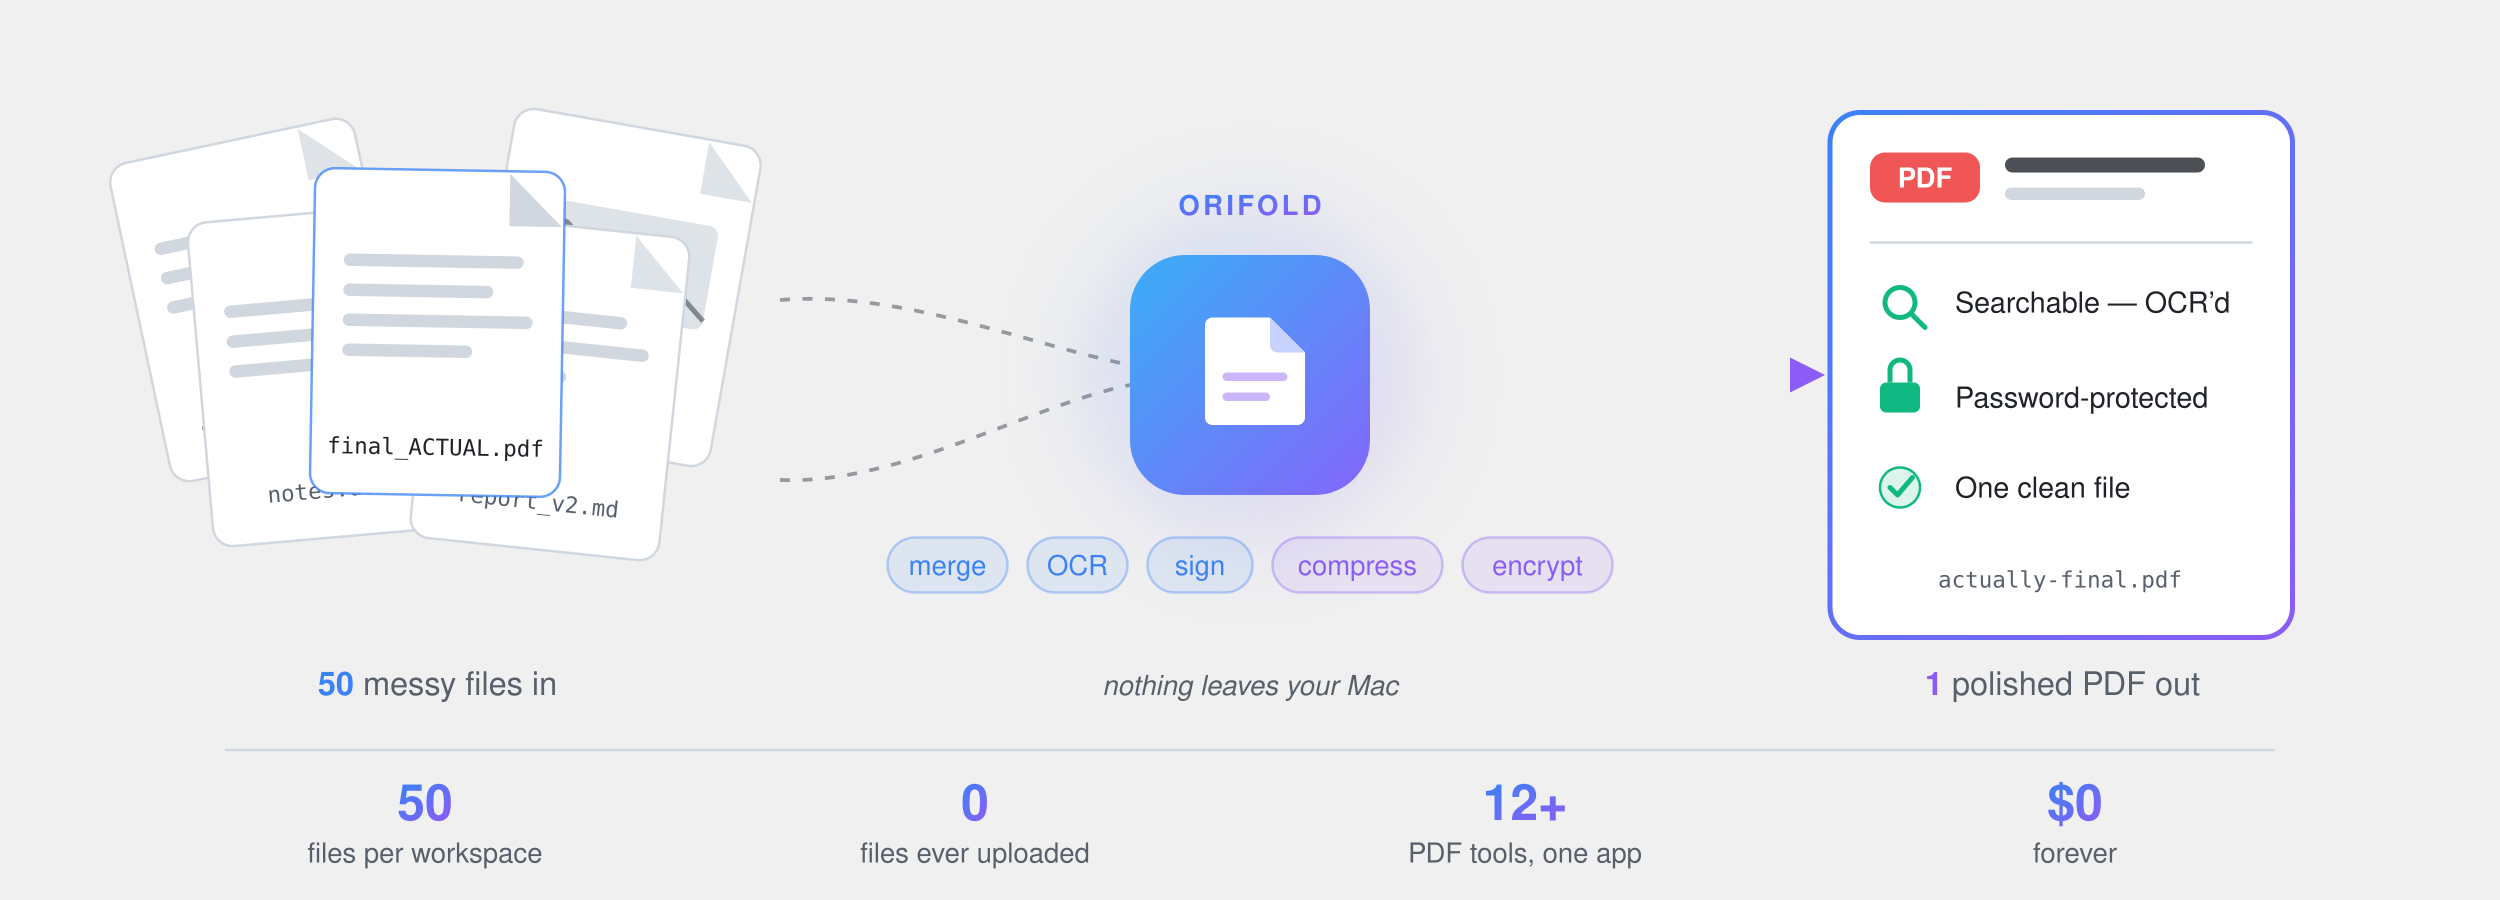
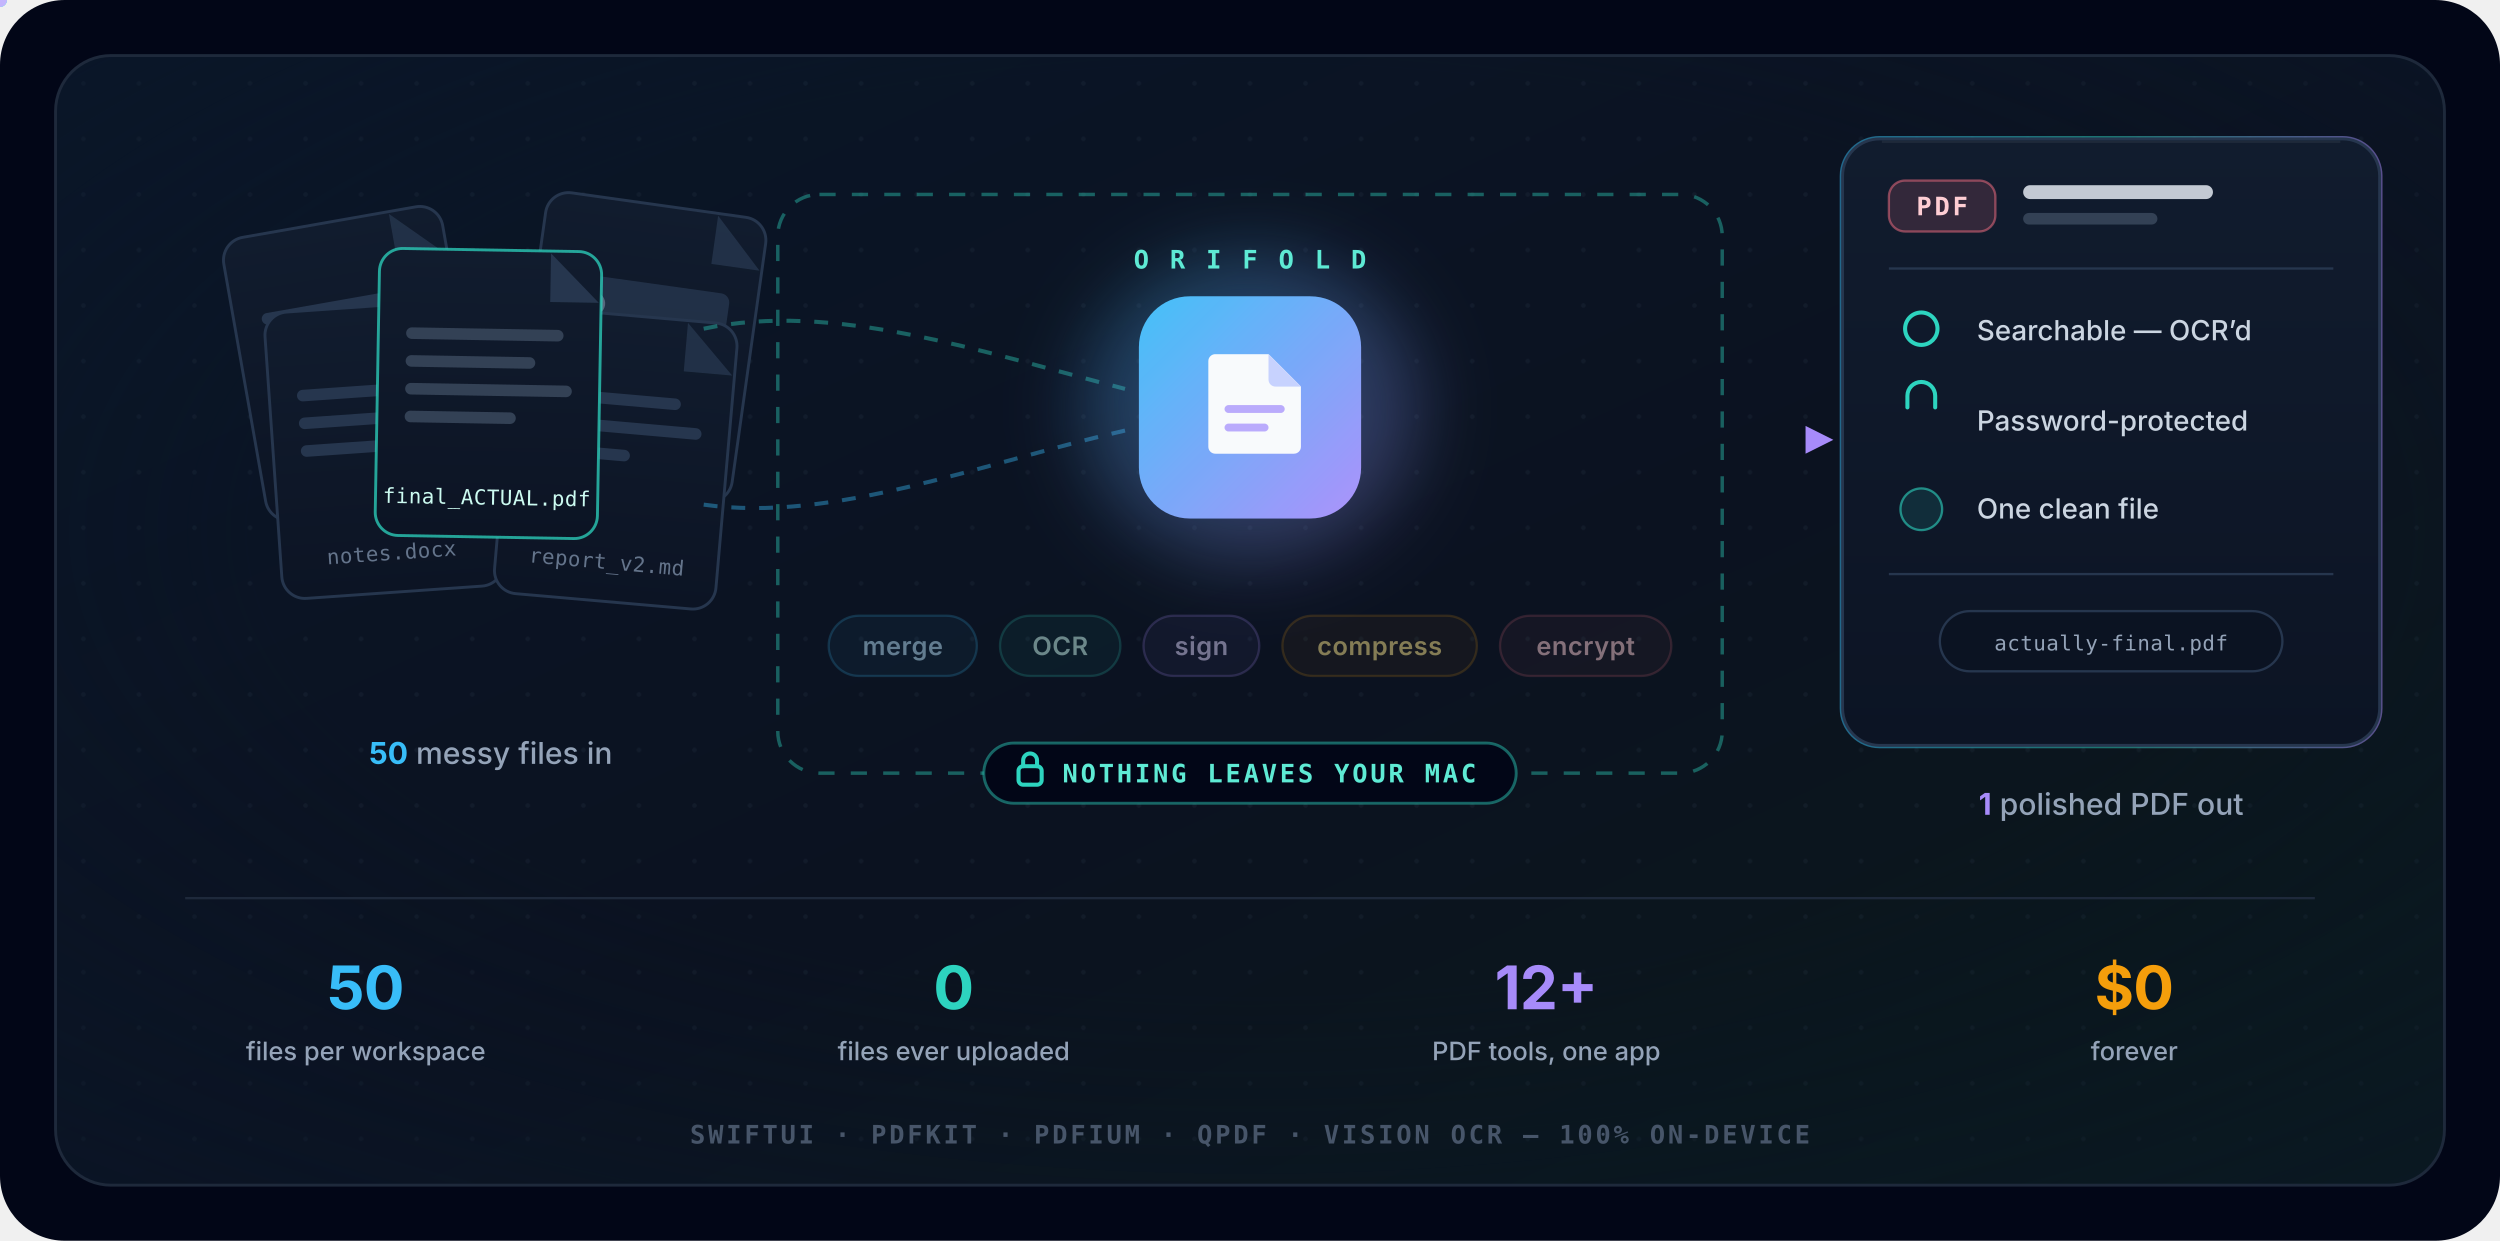
- <svg xmlns="http://www.w3.org/2000/svg" viewBox="0 0 1000 360" font-family="-apple-system,'Segoe UI',Helvetica,Arial,sans-serif" role="img" aria-label="Orifold: 50 messy files go into the Orifold app and come out as one polished, searchable, password-protected PDF — up to 50 files per workspace, 0 files ever uploaded, 12+ PDF tools in one app, $0 forever">
+ <svg xmlns="http://www.w3.org/2000/svg" viewBox="0 0 1080 536" role="img" aria-labelledby="heroTitle heroDesc">
  <defs>
-     <linearGradient id="gradMark" x1="0" y1="0" x2="1" y2="1">
-       <stop offset="0" stop-color="#3B82F6" />
-       <stop offset="1" stop-color="#8B5CF6" />
-     </linearGradient>
-     <linearGradient id="gradApp" x1="0" y1="0" x2="1" y2="1">
-       <stop offset="0" stop-color="#2DA9F7" />
-       <stop offset="1" stop-color="#7C5CFB" />
-     </linearGradient>
-     <filter id="glow" x="-60%" y="-60%" width="220%" height="220%">
-       <feGaussianBlur stdDeviation="18" />
+     <linearGradient id="hPanel" x1="0" y1="0" x2="1" y2="1">
+       <stop offset="0" stop-color="#0A1628" />
+       <stop offset="0.55" stop-color="#0B1220" />
+       <stop offset="1" stop-color="#0A1A1A" />
+     </linearGradient>
+     <linearGradient id="hCard" x1="0" y1="0" x2="0" y2="1">
+       <stop offset="0" stop-color="#111C2E" />
+       <stop offset="1" stop-color="#0C1424" />
+     </linearGradient>
+     <linearGradient id="hFlow" x1="0" y1="0" x2="1" y2="0">
+       <stop offset="0" stop-color="#38BDF8" />
+       <stop offset="0.5" stop-color="#2DD4BF" />
+       <stop offset="1" stop-color="#A78BFA" />
+     </linearGradient>
+     <linearGradient id="hApp" x1="0" y1="0" x2="1" y2="1">
+       <stop offset="0" stop-color="#38BDF8" />
+       <stop offset="1" stop-color="#A78BFA" />
+     </linearGradient>
+     <radialGradient id="hFade" cx="0.5" cy="0.42" r="0.9">
+       <stop offset="0.45" stop-color="#0A1628" stop-opacity="0" />
+       <stop offset="1" stop-color="#0A1628" stop-opacity="0.75" />
+     </radialGradient>
+     <pattern id="hDots" x="24" y="24" width="24" height="24" patternUnits="userSpaceOnUse">
+       <circle cx="12" cy="12" r="1" fill="#334155" opacity="0.18" />
+     </pattern>
+     <filter id="hGlow" x="-60%" y="-60%" width="220%" height="220%">
+       <feGaussianBlur stdDeviation="16" />
    </filter>
+     <style>
+       .eye   { font: 700 11px ui-monospace, "SF Mono", Menlo, Consolas, monospace; letter-spacing: 1.2px; }
+       .code  { font: 500 9px ui-monospace, "SF Mono", Menlo, Consolas, monospace; letter-spacing: 0.2px; }
+       .body  { font: 450 13px ui-sans-serif, system-ui, -apple-system, "Segoe UI", sans-serif; fill: #94A3B8; }
+       .chip  { font: 600 11px ui-sans-serif, system-ui, -apple-system, "Segoe UI", sans-serif; letter-spacing: 0.2px; }
+       .item  { font: 500 12px ui-sans-serif, system-ui, -apple-system, "Segoe UI", sans-serif; fill: #CBD5E1; }
+       .stat  { font: 700 26px ui-sans-serif, system-ui, -apple-system, "Segoe UI", sans-serif; letter-spacing: -0.3px; }
+       .lbl   { font: 500 11px ui-sans-serif, system-ui, -apple-system, "Segoe UI", sans-serif; fill: #94A3B8; }
+       .ico   { stroke-width: 1.75; stroke-linecap: round; stroke-linejoin: round; fill: none; }
+ 
+       @keyframes bob    { 0%,100% { transform: translateY(0) }    50% { transform: translateY(-7px) } }
+       @keyframes bobLo  { 0%,100% { transform: translateY(0) }    50% { transform: translateY(-4px) } }
+       @keyframes flow   { to { stroke-dashoffset: -24 } }
+       @keyframes ants   { to { stroke-dashoffset: -28 } }
+       @keyframes breathe{ 0%,100% { opacity: 0.22 }               50% { opacity: 0.5 } }
+       @keyframes pillseq{ 0%,18%,100% { opacity: 0.5 }            6%,10% { opacity: 1 } }
+       @keyframes edge   { 0%,100% { opacity: 0.35 }               50% { opacity: 0.9 } }
+       @keyframes draw   { to { stroke-dashoffset: 0 } }
+       @keyframes fadeup { from { opacity: 0; transform: translateY(10px) } to { opacity: 1; transform: translateY(0) } }
+ 
+       .bob1 { animation: bob    6.2s ease-in-out infinite; }
+       .bob2 { animation: bobLo  7.4s ease-in-out infinite 0.8s; }
+       .bob3 { animation: bobLo  5.6s ease-in-out infinite 1.6s; }
+       .bob4 { animation: bob    6.8s ease-in-out infinite 2.4s; }
+       .bob5 { animation: bob    5.2s ease-in-out infinite 1.1s; }
+       .flowline { stroke-dasharray: 6 6; animation: flow 1.5s linear infinite; }
+       .boundary { stroke-dasharray: 7 7; animation: ants 2.8s linear infinite; }
+       .halo     { animation: breathe 4.5s ease-in-out infinite; }
+       .cardedge { animation: edge 4.5s ease-in-out infinite; }
+       .pill { animation: pillseq 7.5s ease-in-out infinite; opacity: 0.5; }
+       .p1 { animation-delay: 0s }   .p2 { animation-delay: 1.5s } .p3 { animation-delay: 3s }
+       .p4 { animation-delay: 4.5s } .p5 { animation-delay: 6s }
+       .tick { stroke-dasharray: 60; stroke-dashoffset: 60; animation: draw 0.9s ease-out forwards; }
+       .t1 { animation-delay: 0.5s } .t2 { animation-delay: 0.9s } .t3 { animation-delay: 1.3s }
+       .rise { animation: fadeup 0.9s cubic-bezier(0.2, 0.7, 0.3, 1) both; }
+       .r1 { animation-delay: 0.15s } .r2 { animation-delay: 0.3s } .r3 { animation-delay: 0.45s } .r4 { animation-delay: 0.6s }
+ 
+       @media (prefers-reduced-motion: reduce) {
+         * { animation: none !important; }
+         .pill { opacity: 1; }
+         .tick { stroke-dashoffset: 0; }
+         .particle { display: none; }
+       }
+     </style>
  </defs>
-   <g>
-     <g transform="translate(55,55) rotate(-12 50 65)">
-       <rect width="100" height="130" rx="8" fill="#ffffff" stroke="#d0d7de" />
-       <path d="M78 1 L99 22 L78 22 Z" fill="#d0d7de" opacity="0.7" />
-       <rect x="12" y="34" width="62" height="5" rx="2.5" fill="#d0d7de" />
-       <rect x="12" y="46" width="74" height="5" rx="2.5" fill="#d0d7de" />
-       <rect x="12" y="58" width="50" height="5" rx="2.5" fill="#d0d7de" />
-       <text x="50" y="114" text-anchor="middle" font-size="9" font-family="ui-monospace,SFMono-Regular,Menlo,monospace" fill="#57606a">scan_0042.jpg</text>
-     </g>
-     <g transform="translate(195,50) rotate(10 50 65)">
-       <rect width="100" height="130" rx="8" fill="#ffffff" stroke="#d0d7de" />
-       <path d="M78 1 L99 22 L78 22 Z" fill="#d0d7de" opacity="0.7" />
-       <rect x="12" y="34" width="76" height="42" rx="4" fill="#d0d7de" opacity="0.7" />
-       <circle cx="26" cy="46" r="5" fill="#57606a" opacity="0.7" />
-       <path d="M16 70 L38 52 L54 66 L68 56 L88 72" stroke="#57606a" stroke-width="2" fill="none" opacity="0.7" />
-       <text x="50" y="114" text-anchor="middle" font-size="9" font-family="ui-monospace,SFMono-Regular,Menlo,monospace" fill="#57606a">IMG_2941.png</text>
-     </g>
-     <g transform="translate(80,85) rotate(-5 50 65)">
-       <rect width="100" height="130" rx="8" fill="#ffffff" stroke="#d0d7de" />
-       <path d="M78 1 L99 22 L78 22 Z" fill="#d0d7de" opacity="0.7" />
-       <rect x="12" y="34" width="70" height="5" rx="2.5" fill="#d0d7de" />
-       <rect x="12" y="46" width="58" height="5" rx="2.5" fill="#d0d7de" />
-       <rect x="12" y="58" width="76" height="5" rx="2.5" fill="#d0d7de" />
-       <text x="50" y="114" text-anchor="middle" font-size="9" font-family="ui-monospace,SFMono-Regular,Menlo,monospace" fill="#57606a">notes.docx</text>
-     </g>
-     <g transform="translate(170,90) rotate(6 50 65)">
-       <rect width="100" height="130" rx="8" fill="#ffffff" stroke="#d0d7de" />
-       <path d="M78 1 L99 22 L78 22 Z" fill="#d0d7de" opacity="0.7" />
-       <rect x="12" y="34" width="66" height="5" rx="2.5" fill="#d0d7de" />
-       <rect x="12" y="46" width="76" height="5" rx="2.5" fill="#d0d7de" />
-       <rect x="12" y="58" width="44" height="5" rx="2.5" fill="#d0d7de" />
-       <text x="50" y="114" text-anchor="middle" font-size="9" font-family="ui-monospace,SFMono-Regular,Menlo,monospace" fill="#57606a">report_v2.md</text>
-     </g>
-     <g transform="translate(125,68) rotate(1 50 65)">
-       <rect width="100" height="130" rx="8" fill="#ffffff" stroke="#3B82F6" stroke-opacity="0.75" />
-       <path d="M78 1 L99 22 L78 22 Z" fill="#d0d7de" />
-       <rect x="12" y="34" width="72" height="5" rx="2.5" fill="#d0d7de" />
-       <rect x="12" y="46" width="60" height="5" rx="2.5" fill="#d0d7de" />
-       <rect x="12" y="58" width="76" height="5" rx="2.5" fill="#d0d7de" />
-       <rect x="12" y="70" width="52" height="5" rx="2.5" fill="#d0d7de" />
-       <text x="50" y="114" text-anchor="middle" font-size="9" font-family="ui-monospace,SFMono-Regular,Menlo,monospace" fill="#1f2328">final_ACTUAL.pdf</text>
-     </g>
-   </g>
-   <path d="M312 120 C360 116 412 138 452 146" stroke="#57606a" stroke-width="1.5" stroke-dasharray="4 5" fill="none" opacity="0.6" />
-   <path d="M312 192 C360 194 412 162 452 154" stroke="#57606a" stroke-width="1.5" stroke-dasharray="4 5" fill="none" opacity="0.6" />
-   <ellipse cx="500" cy="150" rx="66" ry="66" fill="url(#gradMark)" opacity="0.16" filter="url(#glow)" />
-   <g transform="translate(452,102)">
-     <rect width="96" height="96" rx="22" fill="url(#gradApp)" />
-     <rect width="96" height="96" rx="22" fill="#ffffff" opacity="0.06" />
-     <path d="M30 28 a3 3 0 0 1 3 -3 H56 L70 39 V65 a3 3 0 0 1 -3 3 H33 a3 3 0 0 1 -3 -3 Z" fill="#ffffff" />
+   <rect width="1080" height="536" rx="28" fill="#020617" />
+   <rect x="24" y="24" width="1032" height="488" rx="24" fill="url(#hPanel)" />
+   <rect x="24" y="24" width="1032" height="488" rx="24" fill="url(#hDots)" />
+   <rect x="24" y="24" width="1032" height="488" rx="24" fill="url(#hFade)" />
+   <rect x="24" y="24" width="1032" height="488" rx="24" stroke="#1E293B" stroke-width="1.25" fill="none" />
+   <g>
+     <g transform="translate(105 95) rotate(-10 48 62)">
+       <g class="bob2">
+         <rect width="96" height="124" rx="10" fill="url(#hCard)" stroke="#26364E" stroke-width="1.25" />
+         <path d="M74 1 L95 22 L74 22 Z" fill="#26364E" opacity="0.8" />
+         <rect x="12" y="34" width="58" height="5" rx="2.5" fill="#26364E" />
+         <rect x="12" y="46" width="70" height="5" rx="2.5" fill="#26364E" />
+         <rect x="12" y="58" width="46" height="5" rx="2.5" fill="#26364E" />
+         <text x="48" y="110" text-anchor="middle" class="code" fill="#64748B">scan_0042.jpg</text>
+       </g>
+     </g>
+     <g transform="translate(228 88) rotate(8 48 62)">
+       <g class="bob3">
+         <rect width="96" height="124" rx="10" fill="url(#hCard)" stroke="#26364E" stroke-width="1.25" />
+         <path d="M74 1 L95 22 L74 22 Z" fill="#26364E" opacity="0.8" />
+         <rect x="12" y="34" width="72" height="40" rx="4" fill="#26364E" opacity="0.8" />
+         <circle cx="26" cy="46" r="5" fill="#64748B" opacity="0.8" />
+         <path d="M16 68 L36 52 L52 64 L66 55 L84 70" stroke="#64748B" stroke-width="2" fill="none" opacity="0.8" />
+         <text x="48" y="110" text-anchor="middle" class="code" fill="#64748B">IMG_2941.png</text>
+       </g>
+     </g>
+     <g transform="translate(118 132) rotate(-4 48 62)">
+       <g class="bob4">
+         <rect width="96" height="124" rx="10" fill="url(#hCard)" stroke="#26364E" stroke-width="1.25" />
+         <path d="M74 1 L95 22 L74 22 Z" fill="#26364E" opacity="0.8" />
+         <rect x="12" y="34" width="66" height="5" rx="2.5" fill="#26364E" />
+         <rect x="12" y="46" width="54" height="5" rx="2.5" fill="#26364E" />
+         <rect x="12" y="58" width="72" height="5" rx="2.5" fill="#26364E" />
+         <text x="48" y="110" text-anchor="middle" class="code" fill="#64748B">notes.docx</text>
+       </g>
+     </g>
+     <g transform="translate(218 136) rotate(5 48 62)">
+       <g class="bob5">
+         <rect width="96" height="124" rx="10" fill="url(#hCard)" stroke="#26364E" stroke-width="1.25" />
+         <path d="M74 1 L95 22 L74 22 Z" fill="#26364E" opacity="0.8" />
+         <rect x="12" y="34" width="62" height="5" rx="2.5" fill="#26364E" />
+         <rect x="12" y="46" width="72" height="5" rx="2.5" fill="#26364E" />
+         <rect x="12" y="58" width="42" height="5" rx="2.5" fill="#26364E" />
+         <text x="48" y="110" text-anchor="middle" class="code" fill="#64748B">report_v2.md</text>
+       </g>
+     </g>
+     <g transform="translate(163 108) rotate(1 48 62)">
+       <g class="bob1">
+         <rect width="96" height="124" rx="10" fill="url(#hCard)" stroke="#2DD4BF" stroke-opacity="0.75" stroke-width="1.25" />
+         <path d="M74 1 L95 22 L74 22 Z" fill="#26364E" />
+         <rect x="12" y="34" width="68" height="5" rx="2.5" fill="#334155" />
+         <rect x="12" y="46" width="56" height="5" rx="2.5" fill="#334155" />
+         <rect x="12" y="58" width="72" height="5" rx="2.5" fill="#334155" />
+         <rect x="12" y="70" width="48" height="5" rx="2.5" fill="#334155" />
+         <text x="48" y="110" text-anchor="middle" class="code" fill="#CCFBF1">final_ACTUAL.pdf</text>
+       </g>
+     </g>
+   </g>
+   <text x="212" y="330" text-anchor="middle" class="body">
+     <tspan font-weight="700" fill="#38BDF8">50</tspan> messy files in</text>
+   <path class="flowline" d="M304 142 C 360 130, 424 152, 486 168" stroke="#2DD4BF" stroke-opacity="0.4" stroke-width="1.75" fill="none" />
+   <path class="flowline" d="M304 218 C 360 226, 424 200, 486 186" stroke="#38BDF8" stroke-opacity="0.4" stroke-width="1.75" fill="none" />
+   <circle r="3" class="particle" fill="#5EEAD4">
+     <animateMotion dur="2.6s" repeatCount="indefinite" path="M304 142 C 360 130, 424 152, 486 168" />
+   </circle>
+   <circle r="3" class="particle" fill="#7DD3FC">
+     <animateMotion dur="2.6s" begin="-1.3s" repeatCount="indefinite" path="M304 218 C 360 226, 424 200, 486 186" />
+   </circle>
+   <rect class="boundary" x="336" y="84" width="408" height="250" rx="18" stroke="#2DD4BF" stroke-opacity="0.4" stroke-width="1.5" fill="none" />
+   <ellipse class="halo" cx="540" cy="176" rx="72" ry="66" fill="url(#hApp)" opacity="0.3" filter="url(#hGlow)" />
+   <text x="540" y="116" text-anchor="middle" class="eye" fill="#5EEAD4">O R I F O L D</text>
+   <g transform="translate(492 128)">
+     <rect width="96" height="96" rx="22" fill="url(#hApp)" />
+     <rect width="96" height="96" rx="22" fill="#F8FAFC" opacity="0.06" />
+     <path d="M30 28 a3 3 0 0 1 3 -3 H56 L70 39 V65 a3 3 0 0 1 -3 3 H33 a3 3 0 0 1 -3 -3 Z" fill="#F8FAFC" />
    <path d="M56 25 L70 39 H59 a3 3 0 0 1 -3 -3 Z" fill="#C7D2FE" />
-     <rect x="37" y="47" width="26" height="3.4" rx="1.7" fill="#8B5CF6" opacity="0.45" />
-     <rect x="37" y="55" width="19" height="3.4" rx="1.7" fill="#8B5CF6" opacity="0.45" />
-   </g>
-   <text x="500" y="86" text-anchor="middle" font-size="11" font-weight="700" letter-spacing="0.12em" fill="url(#gradMark)">ORIFOLD</text>
-   <g font-size="11" text-anchor="middle">
-     <rect x="355" y="215" width="48" height="22" rx="11" fill="#3B82F6" fill-opacity="0.1" stroke="#3B82F6" stroke-opacity="0.35" />
-     <text x="379" y="230" fill="#3B82F6">merge</text>
-     <rect x="411" y="215" width="40" height="22" rx="11" fill="#3B82F6" fill-opacity="0.1" stroke="#3B82F6" stroke-opacity="0.35" />
-     <text x="431" y="230" fill="#3B82F6">OCR</text>
-     <rect x="459" y="215" width="42" height="22" rx="11" fill="#3B82F6" fill-opacity="0.1" stroke="#3B82F6" stroke-opacity="0.35" />
-     <text x="480" y="230" fill="#3B82F6">sign</text>
-     <rect x="509" y="215" width="68" height="22" rx="11" fill="#8B5CF6" fill-opacity="0.1" stroke="#8B5CF6" stroke-opacity="0.35" />
-     <text x="543" y="230" fill="#8B5CF6">compress</text>
-     <rect x="585" y="215" width="60" height="22" rx="11" fill="#8B5CF6" fill-opacity="0.1" stroke="#8B5CF6" stroke-opacity="0.35" />
-     <text x="615" y="230" fill="#8B5CF6">encrypt</text>
-   </g>
-   <line x1="548" y1="150" x2="716" y2="150" stroke="url(#gradMark)" stroke-width="2.5" />
-   <polygon points="730,150 716,143 716,157" fill="#8B5CF6" />
-   <g transform="translate(732,45)">
-     <rect width="185" height="210" rx="12" fill="#ffffff" stroke="url(#gradMark)" stroke-width="2" />
-     <rect x="16" y="16" width="44" height="20" rx="6" fill="#EF4444" opacity="0.9" />
-     <text x="38" y="30" text-anchor="middle" font-size="11" font-weight="700" fill="#ffffff">PDF</text>
-     <rect x="70" y="18" width="80" height="6" rx="3" fill="#1f2328" opacity="0.8" />
-     <rect x="70" y="30" width="56" height="5" rx="2.5" fill="#d0d7de" />
-     <line x1="16" y1="52" x2="169" y2="52" stroke="#d0d7de" />
-     <circle cx="28" cy="76" r="6" stroke="#10B981" stroke-width="2" fill="none" />
-     <line x1="32.5" y1="80.5" x2="38" y2="86" stroke="#10B981" stroke-width="2" stroke-linecap="round" />
-     <text x="50" y="80" font-size="11.5" fill="#1f2328">Searchable — OCR’d</text>
-     <path d="M24 108 v-5 a4 4 0 0 1 8 0 v5" stroke="#10B981" stroke-width="2" fill="none" />
-     <rect x="20" y="108" width="16" height="12" rx="2.5" fill="#10B981" />
-     <text x="50" y="118" font-size="11.5" fill="#1f2328">Password-protected</text>
-     <circle cx="28" cy="150" r="8" fill="#10B981" fill-opacity="0.15" stroke="#10B981" />
-     <polyline points="24,150 27,153 33,146" stroke="#10B981" stroke-width="2" fill="none" stroke-linecap="round" stroke-linejoin="round" />
-     <text x="50" y="154" font-size="11.5" fill="#1f2328">One clean file</text>
-     <text x="92" y="190" text-anchor="middle" font-size="9" font-family="ui-monospace,SFMono-Regular,Menlo,monospace" fill="#57606a">actually-final.pdf</text>
-   </g>
-   <text x="175" y="278" text-anchor="middle" font-size="13" fill="#57606a">
-     <tspan font-weight="700" fill="#3B82F6">50</tspan> messy files in</text>
-   <text x="500" y="278" text-anchor="middle" font-size="11" font-style="italic" fill="#57606a">nothing leaves your Mac</text>
-   <text x="825" y="278" text-anchor="middle" font-size="13" fill="#57606a">
-     <tspan font-weight="700" fill="#8B5CF6">1</tspan> polished PDF out</text>
-   <line x1="90" y1="300" x2="910" y2="300" stroke="#d0d7de" />
+     <rect x="37" y="47" width="26" height="3.4" rx="1.7" fill="#7C5CFB" opacity="0.5" />
+     <rect x="37" y="55" width="19" height="3.4" rx="1.7" fill="#7C5CFB" opacity="0.5" />
+   </g>
+   <g>
+     <g class="pill p1">
+       <rect x="358" y="266" width="64" height="26" rx="13" fill="#38BDF8" fill-opacity="0.1" stroke="#38BDF8" stroke-opacity="0.38" />
+       <text x="390" y="283" text-anchor="middle" class="chip" fill="#BAE6FD">merge</text>
+     </g>
+     <g class="pill p2">
+       <rect x="432" y="266" width="52" height="26" rx="13" fill="#2DD4BF" fill-opacity="0.1" stroke="#2DD4BF" stroke-opacity="0.38" />
+       <text x="458" y="283" text-anchor="middle" class="chip" fill="#CCFBF1">OCR</text>
+     </g>
+     <g class="pill p3">
+       <rect x="494" y="266" width="50" height="26" rx="13" fill="#A78BFA" fill-opacity="0.1" stroke="#A78BFA" stroke-opacity="0.38" />
+       <text x="519" y="283" text-anchor="middle" class="chip" fill="#DDD6FE">sign</text>
+     </g>
+     <g class="pill p4">
+       <rect x="554" y="266" width="84" height="26" rx="13" fill="#F59E0B" fill-opacity="0.08" stroke="#F59E0B" stroke-opacity="0.32" />
+       <text x="596" y="283" text-anchor="middle" class="chip" fill="#FDE68A">compress</text>
+     </g>
+     <g class="pill p5">
+       <rect x="648" y="266" width="74" height="26" rx="13" fill="#FB7185" fill-opacity="0.08" stroke="#FB7185" stroke-opacity="0.32" />
+       <text x="685" y="283" text-anchor="middle" class="chip" fill="#FECDD3">encrypt</text>
+     </g>
+   </g>
+   <g>
+     <rect x="425" y="321" width="230" height="26" rx="13" fill="#020617" stroke="#2DD4BF" stroke-opacity="0.45" stroke-width="1.25" />
+     <g class="ico" stroke="#2DD4BF" stroke-width="1.5">
+       <rect x="440" y="331" width="10" height="8" rx="2" />
+       <path d="M442 331 v-2.5 a3 3 0 0 1 6 0 V331" />
+     </g>
+     <text x="459" y="338" class="eye" font-size="10" fill="#5EEAD4">NOTHING LEAVES YOUR MAC</text>
+   </g>
+   <path class="flowline" d="M748 190 H 782" stroke="url(#hFlow)" stroke-width="2.5" fill="none" />
+   <polygon points="792,190 780,184 780,196" fill="#A78BFA" />
+   <circle r="3" class="particle" fill="#C4B5FD">
+     <animateMotion dur="1.5s" repeatCount="indefinite" path="M746 190 H 786" />
+   </circle>
+   <g>
+     <rect class="cardedge" x="796" y="60" width="232" height="262" rx="16" stroke="url(#hFlow)" stroke-width="2.5" fill="none" opacity="0.5" />
+     <rect x="796" y="60" width="232" height="262" rx="16" fill="url(#hCard)" stroke="#26364E" stroke-width="1.25" />
+     <path d="M813 61.25 H1011" stroke="#F8FAFC" stroke-opacity="0.06" stroke-width="1" />
+     <rect x="816" y="78" width="46" height="22" rx="7" fill="#FB7185" fill-opacity="0.15" stroke="#FB7185" stroke-opacity="0.5" />
+     <text x="839" y="93" text-anchor="middle" class="eye" font-size="10" fill="#FECDD3">PDF</text>
+     <rect x="874" y="80" width="82" height="6" rx="3" fill="#E2E8F0" opacity="0.85" />
+     <rect x="874" y="92" width="58" height="5" rx="2.5" fill="#334155" />
+     <path d="M816 116 H1008" stroke="#26364E" />
+     <g class="ico" stroke="#2DD4BF">
+       <circle cx="830" cy="142" r="7" />
+       <path class="tick t1" d="M835.5 147.5 L841 153" />
+     </g>
+     <text x="854" y="147" class="item">Searchable — OCR’d</text>
+     <g class="ico" stroke="#2DD4BF">
+       <path d="M824 176 v-5 a6 6 0 0 1 12 0 v5" />
+       <rect class="tick t2" x="821" y="176" width="18" height="13" rx="3" />
+     </g>
+     <text x="854" y="186" class="item">Password-protected</text>
+     <circle cx="830" cy="220" r="9" fill="#2DD4BF" fill-opacity="0.12" stroke="#2DD4BF" stroke-opacity="0.6" />
+     <polyline class="tick t3" points="825.5,220 829,223.5 835.5,216" stroke="#2DD4BF" stroke-width="2" fill="none" stroke-linecap="round" stroke-linejoin="round" />
+     <text x="854" y="224" class="item">One clean file</text>
+     <path d="M816 248 H1008" stroke="#26364E" />
+     <rect x="838" y="264" width="148" height="26" rx="13" fill="#0B1322" stroke="#26364E" />
+     <text x="912" y="281" text-anchor="middle" class="code" font-size="10" fill="#94A3B8">actually-final.pdf</text>
+   </g>
+   <text x="912" y="352" text-anchor="middle" class="body">
+     <tspan font-weight="700" fill="#A78BFA">1</tspan> polished PDF out</text>
+   <path d="M80 388 H1000" stroke="#1E293B" />
  <g text-anchor="middle">
-     <text x="170" y="328" font-size="20" font-weight="700" fill="url(#gradMark)">50</text>
-     <text x="170" y="345" font-size="11" fill="#57606a">files per workspace</text>
-     <text x="390" y="328" font-size="20" font-weight="700" fill="url(#gradMark)">0</text>
-     <text x="390" y="345" font-size="11" fill="#57606a">files ever uploaded</text>
-     <text x="610" y="328" font-size="20" font-weight="700" fill="url(#gradMark)">12+</text>
-     <text x="610" y="345" font-size="11" fill="#57606a">PDF tools, one app</text>
-     <text x="830" y="328" font-size="20" font-weight="700" fill="url(#gradMark)">$0</text>
-     <text x="830" y="345" font-size="11" fill="#57606a">forever</text>
-   </g>
+     <g class="rise r1">
+       <text x="158" y="436" class="stat" fill="#38BDF8">50</text>
+       <text x="158" y="458" class="lbl">files per workspace</text>
+     </g>
+     <g class="rise r2">
+       <text x="412" y="436" class="stat" fill="#2DD4BF">0</text>
+       <text x="412" y="458" class="lbl">files ever uploaded</text>
+     </g>
+     <g class="rise r3">
+       <text x="668" y="436" class="stat" fill="#A78BFA">12+</text>
+       <text x="668" y="458" class="lbl">PDF tools, one app</text>
+     </g>
+     <g class="rise r4">
+       <text x="922" y="436" class="stat" fill="#F59E0B">$0</text>
+       <text x="922" y="458" class="lbl">forever</text>
+     </g>
+   </g>
+   <text x="540" y="494" text-anchor="middle" class="eye" font-size="10" fill="#475569">SWIFTUI · PDFKIT · PDFIUM · QPDF · VISION OCR — 100% ON-DEVICE</text>
</svg>
